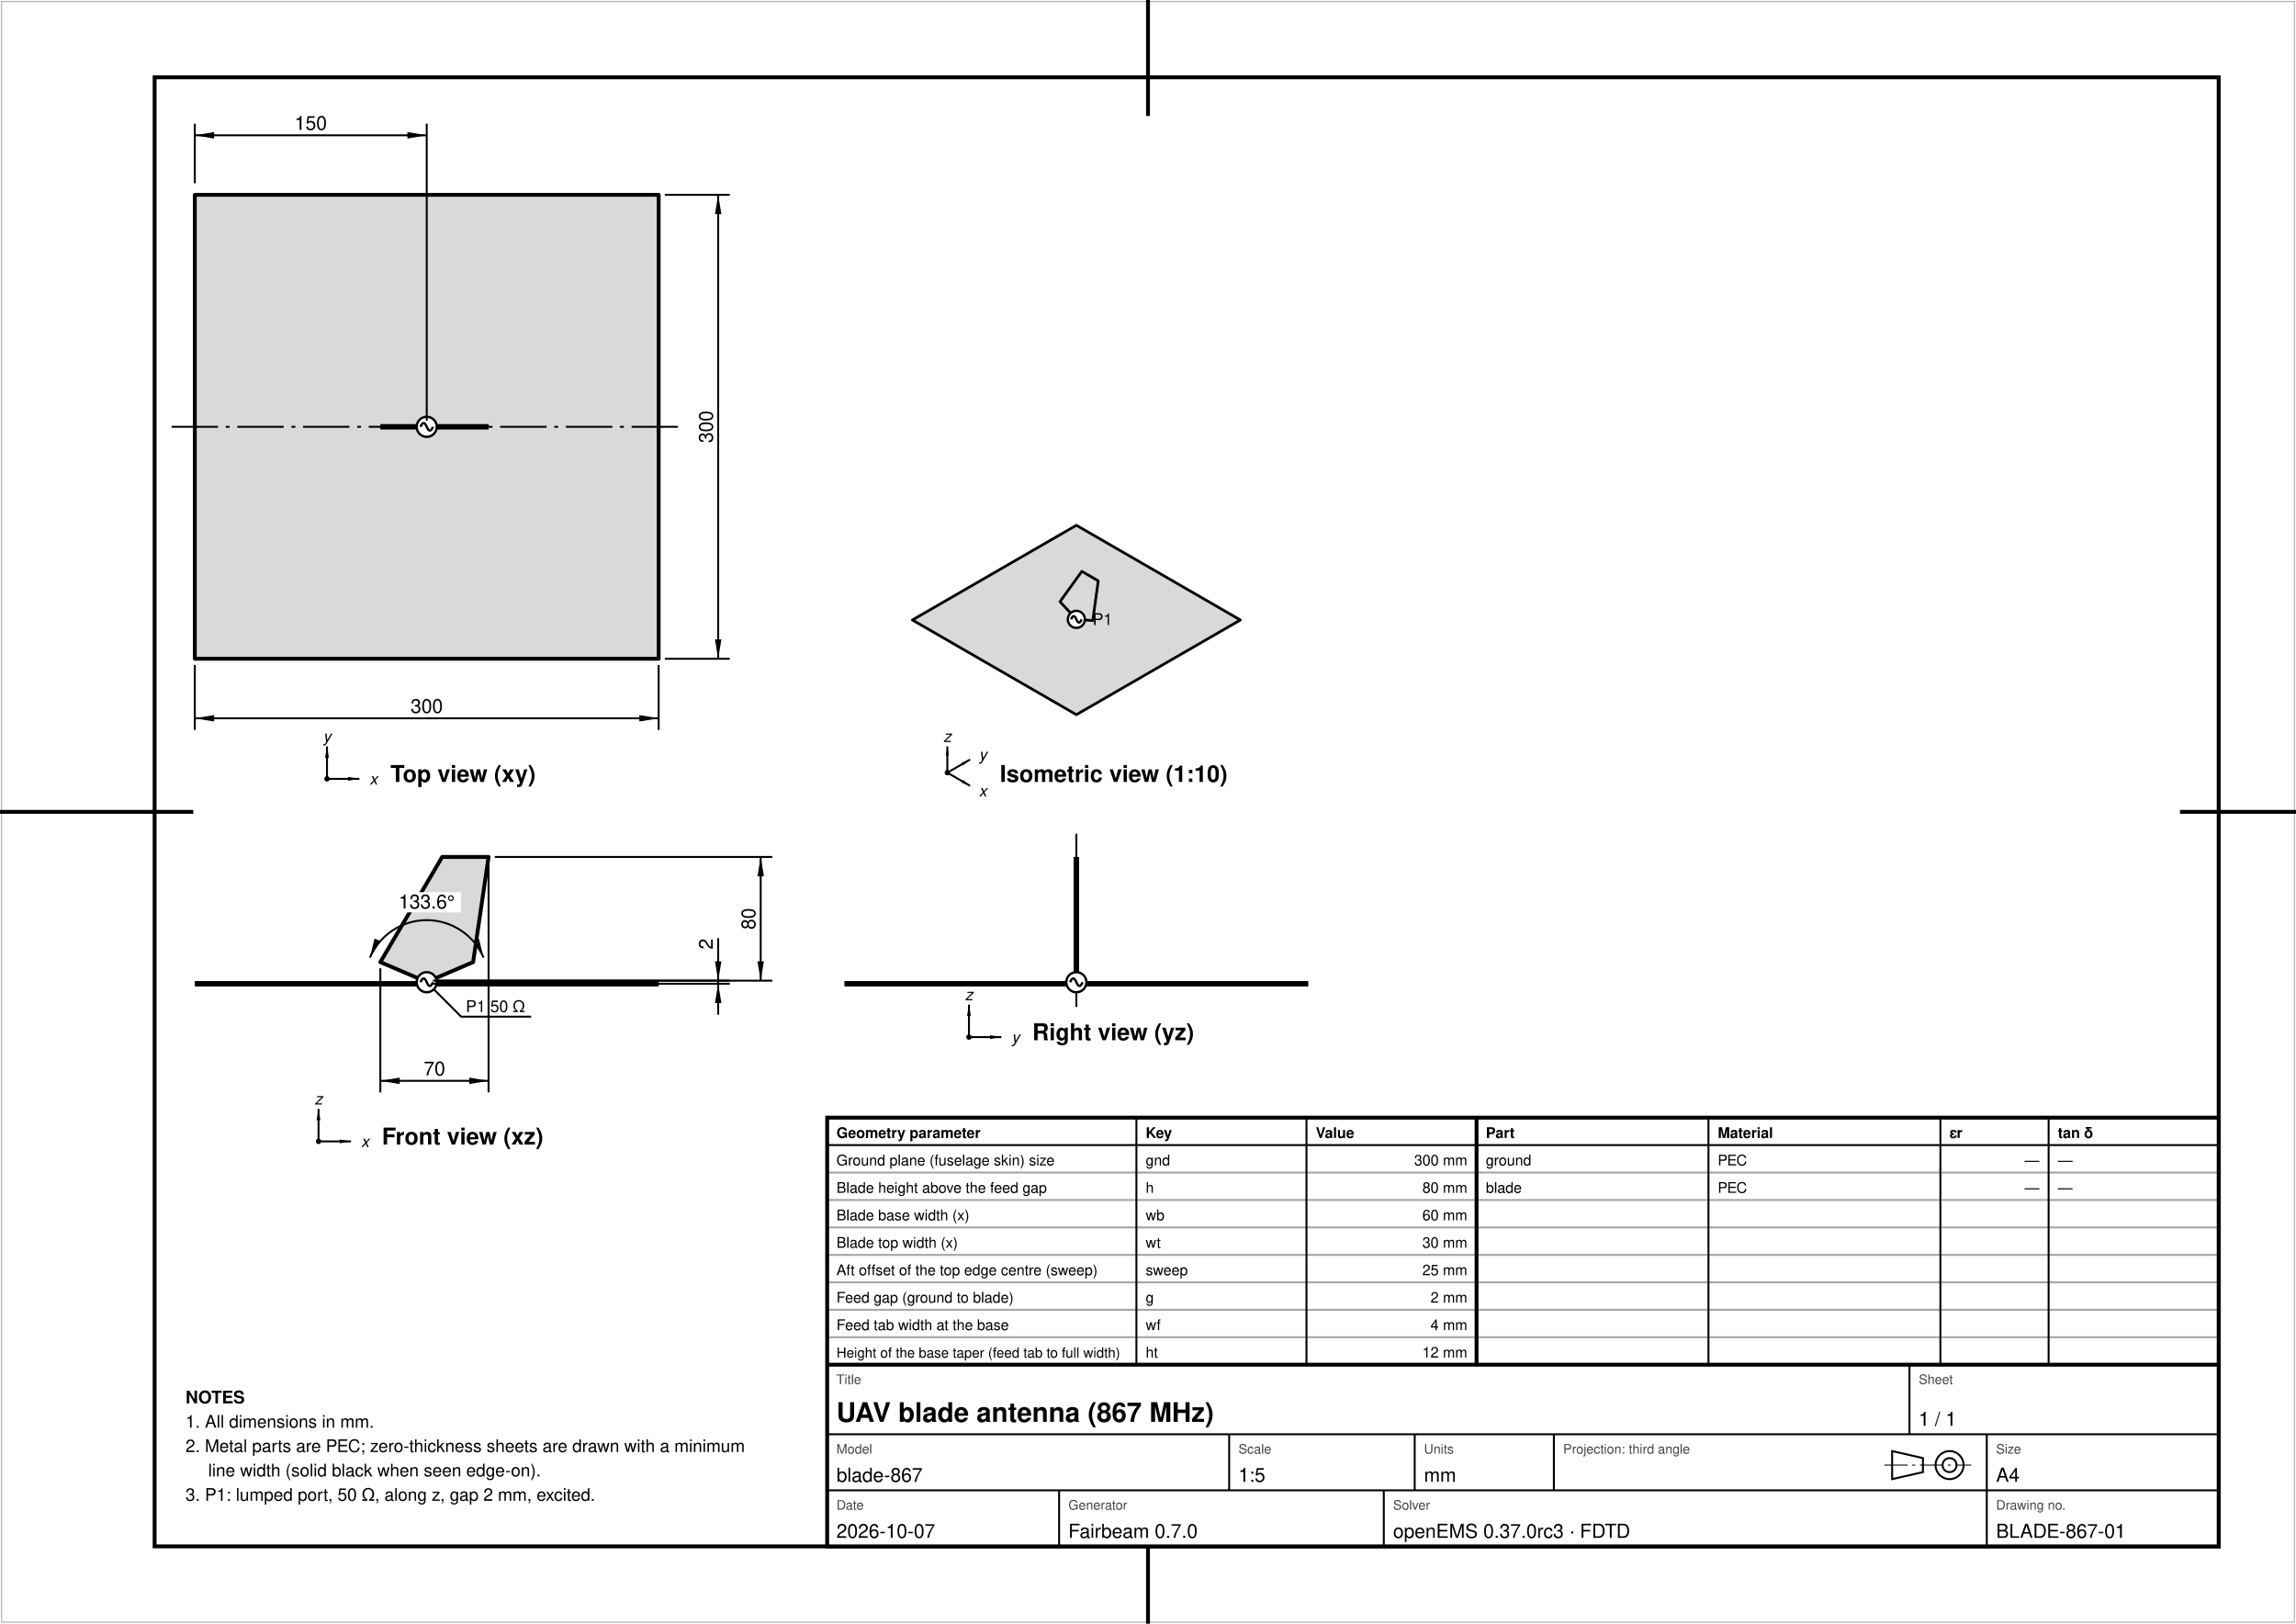
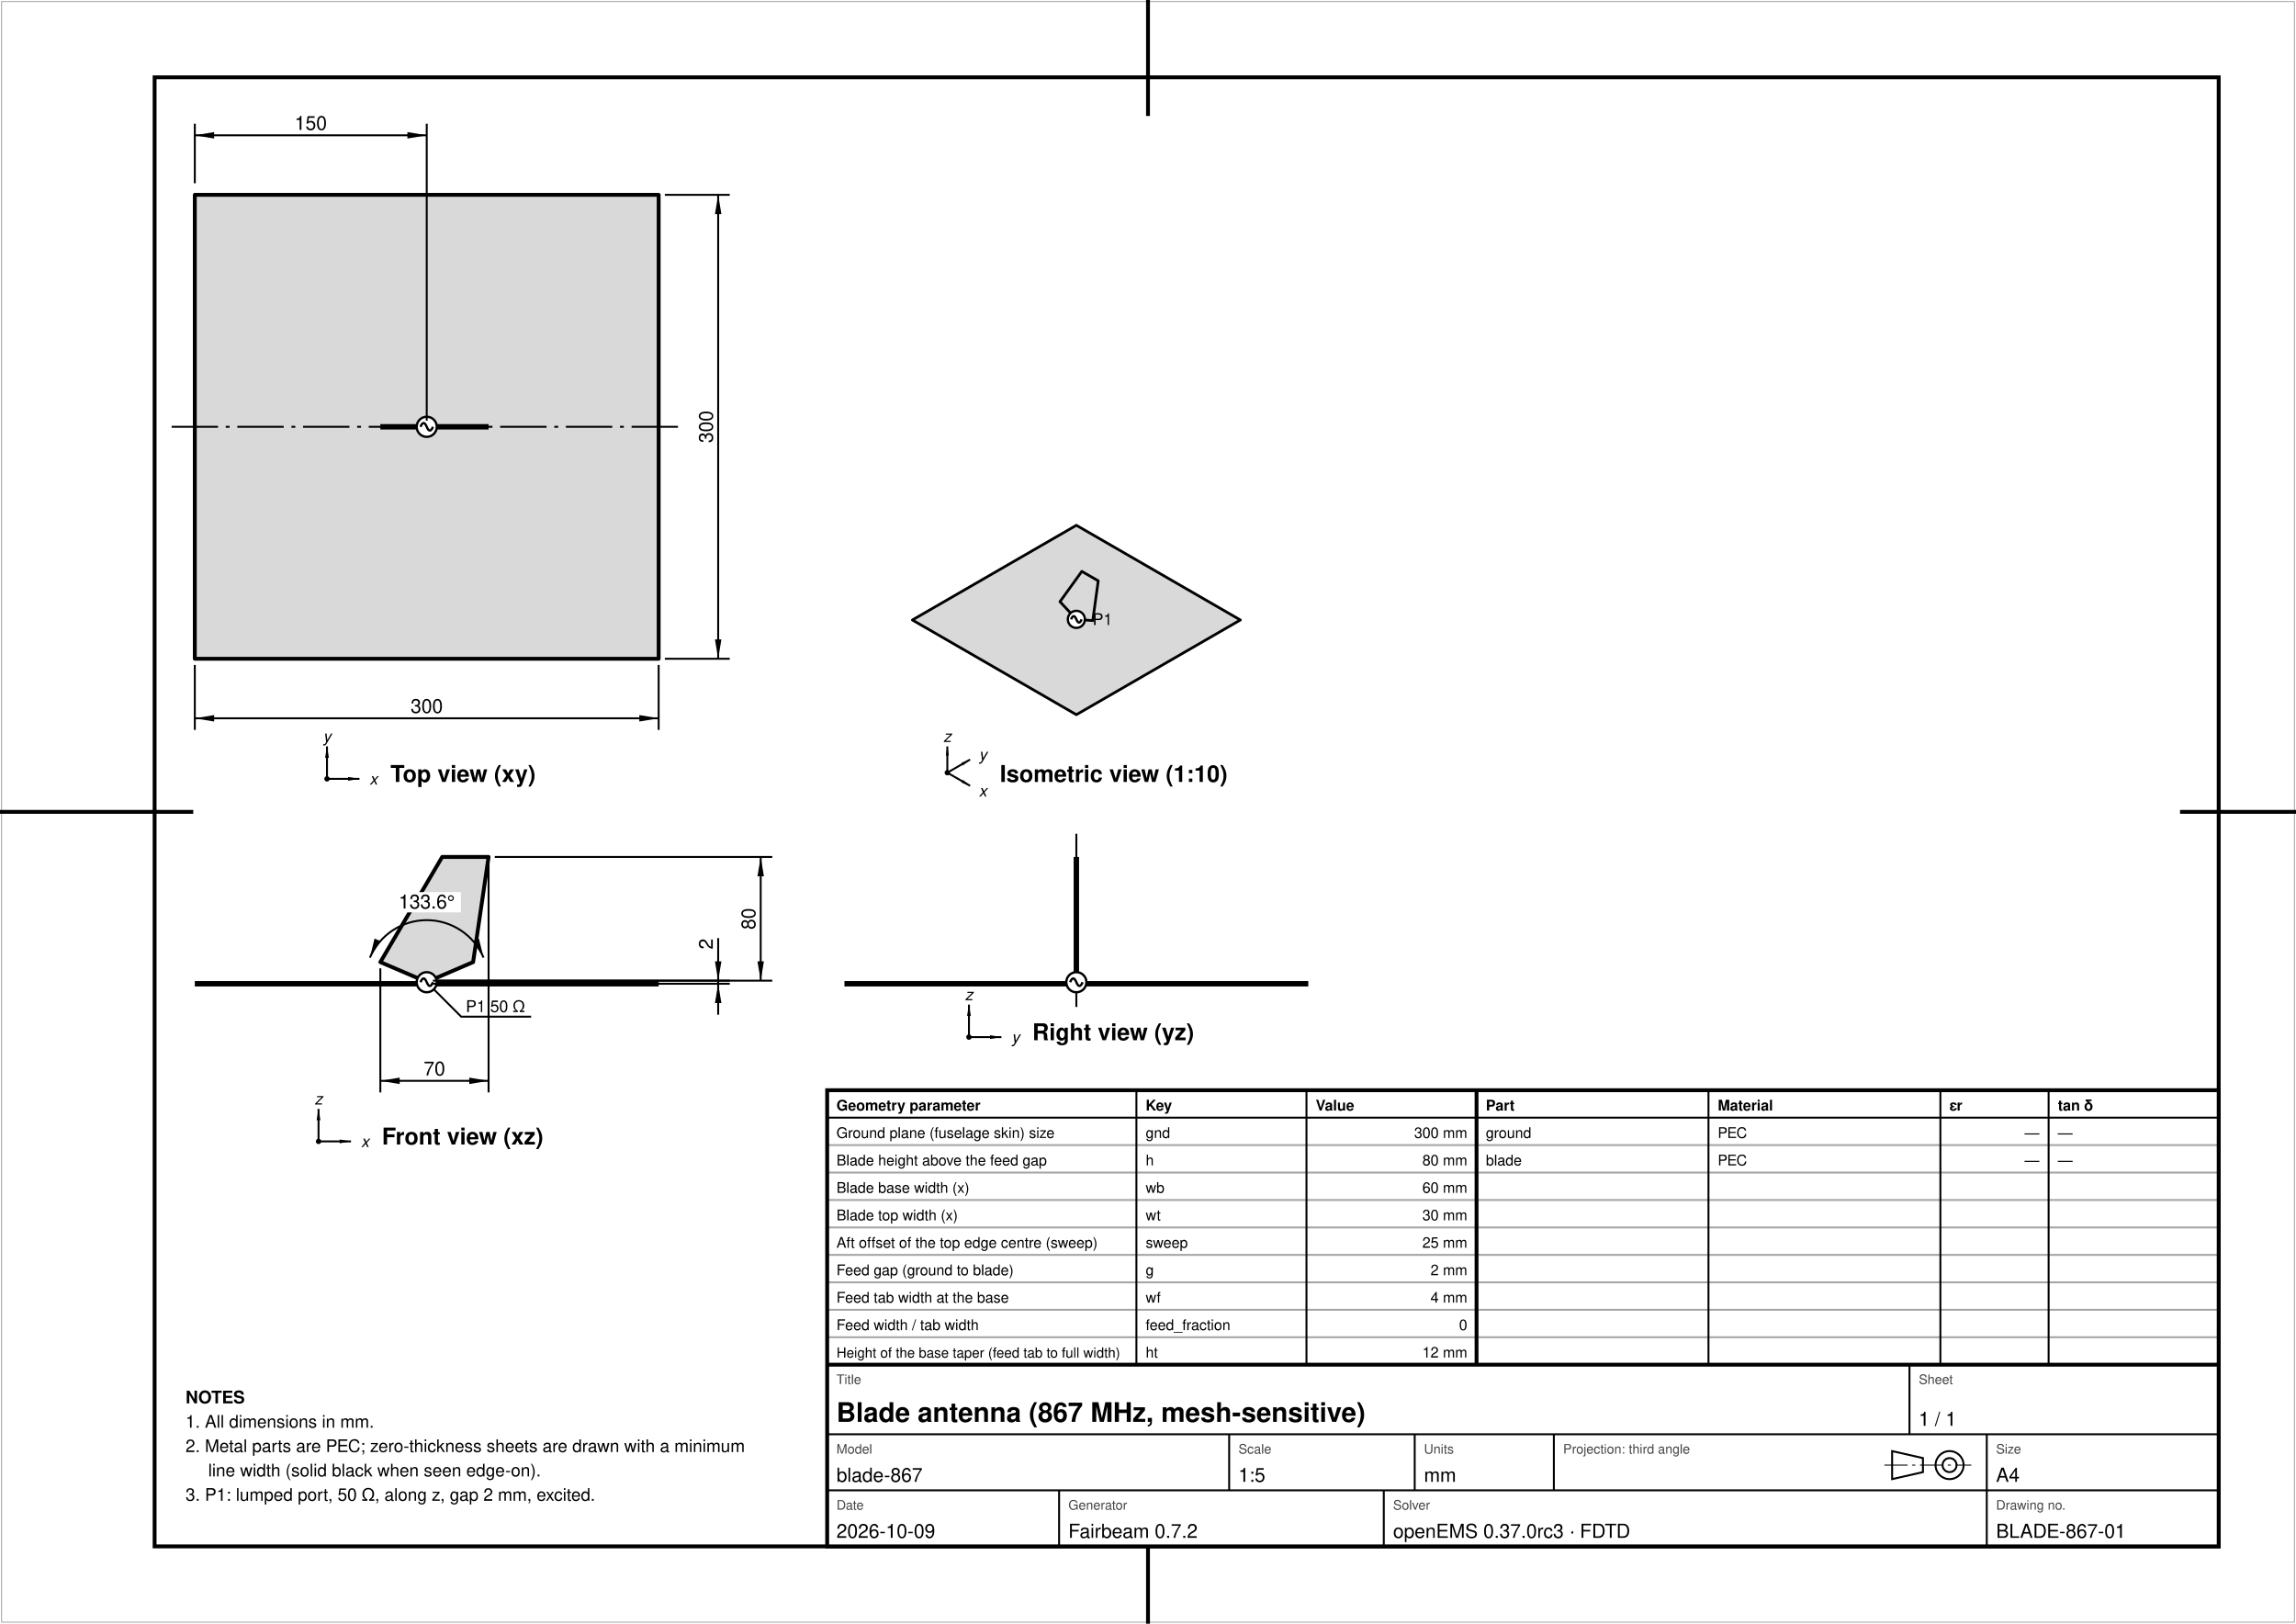
<svg xmlns="http://www.w3.org/2000/svg" version="1.1" width="297mm" height="210mm" viewBox="0 0 297 210" font-family="'IBM Plex Sans', Helvetica, Arial, sans-serif">
  <rect x="0" y="0" width="297" height="210" fill="#fff" stroke="none" />
  <g class="frame">
    <rect x="20" y="10" width="267" height="190" fill="none" stroke="#000" stroke-width="0.5" />
    <g stroke="#000" stroke-width="0.5">
      <line x1="148.5" y1="0" x2="148.5" y2="15" />
      <line x1="148.5" y1="195" x2="148.5" y2="210" />
      <line x1="0" y1="105" x2="25" y2="105" />
      <line x1="282" y1="105" x2="297" y2="105" />
    </g>
    <rect x="0.2" y="0.2" width="296.6" height="209.6" fill="none" stroke="#000" stroke-width="0.125" stroke-opacity="0.35" />
  </g>
  <g transform="translate(24.5 24.5)">
    <g class="view view-top">
      <g />
      <g fill="none" stroke="#000" stroke-width="0.35" />
      <g stroke-linejoin="round">
        <polygon points="0.7,60.7 60.7,60.7 60.7,0.7 0.7,0.7" fill="#d9d9d9" stroke="#000" stroke-width="0.5" />
        <rect x="24.7" y="30.35" width="14" height="0.7" fill="#000" stroke="none" />
      </g>
      <g stroke="#000" stroke-width="0.25" stroke-dasharray="6 1 0.5 1">
        <line x1="-2.3" y1="30.7" x2="63.7" y2="30.7" />
      </g>
      <g class="ports">
        <g>
          <circle cx="30.7" cy="30.7" r="1.3" fill="#fff" stroke="#000" stroke-width="0.3" />
          <path d="M29.894 30.7Q30.297 29.725 30.7 30.7T31.506 30.7" fill="none" stroke="#000" stroke-width="0.3" />
        </g>
      </g>
      <g class="dimensions">
        <g stroke="#000" stroke-width="0.25" fill="none">
          <line x1="0.7" y1="-0.8" x2="0.7" y2="-8.5" />
          <line x1="30.7" y1="29.9" x2="30.7" y2="-8.5" />
          <line x1="0.7" y1="-7" x2="30.7" y2="-7" />
          <line x1="0.7" y1="61.5" x2="0.7" y2="69.9" />
          <line x1="60.7" y1="61.5" x2="60.7" y2="69.9" />
          <line x1="0.7" y1="68.4" x2="60.7" y2="68.4" />
          <line x1="61.5" y1="0.7" x2="69.9" y2="0.7" />
          <line x1="61.5" y1="60.7" x2="69.9" y2="60.7" />
          <line x1="68.4" y1="0.7" x2="68.4" y2="60.7" />
        </g>
        <g>
          <polygon points="0.7,-7 3.2,-7.417 3.2,-6.583" fill="#000" stroke="none" />
          <polygon points="30.7,-7 28.2,-6.583 28.2,-7.417" fill="#000" stroke="none" />
          <polygon points="0.7,68.4 3.2,67.983 3.2,68.817" fill="#000" stroke="none" />
          <polygon points="60.7,68.4 58.2,68.817 58.2,67.983" fill="#000" stroke="none" />
          <polygon points="68.4,0.7 68.817,3.2 67.983,3.2" fill="#000" stroke="none" />
          <polygon points="68.4,60.7 67.983,58.2 68.817,58.2" fill="#000" stroke="none" />
        </g>
        <g fill="#000" font-size="2.5" stroke="none">
          <text x="15.7" y="-7.7" text-anchor="middle">150</text>
          <text x="30.7" y="67.7" text-anchor="middle">300</text>
          <text x="67.7" y="30.7" text-anchor="middle" transform="rotate(-90 67.7 30.7)">300</text>
        </g>
      </g>
      <g class="triad">
        <circle cx="17.799" cy="76.233" r="0.35" fill="#000" stroke="none" />
        <line x1="17.799" y1="76.233" x2="21.999" y2="76.233" stroke="#000" stroke-width="0.25" />
        <polygon points="21.999,76.233 20.529,76.478 20.529,75.988" fill="#000" stroke="none" />
        <text x="23.299" y="76.968" font-size="2.1" text-anchor="start" font-style="italic">x</text>
        <line x1="17.799" y1="76.233" x2="17.799" y2="72.033" stroke="#000" stroke-width="0.25" />
        <polygon points="17.799,72.033 18.044,73.503 17.554,73.503" fill="#000" stroke="none" />
        <text x="17.799" y="71.468" font-size="2.1" text-anchor="middle" font-style="italic">y</text>
      </g>
      <text x="25.999" y="76.633" font-size="3" font-weight="600">Top view (xy)</text>
    </g>
  </g>
  <g transform="translate(117.32 67.238)">
    <g class="view view-iso">
      <polygon points="0.7,12.947 21.913,25.195 43.126,12.947 21.913,0.7" fill="#d9d9d9" stroke="#000" stroke-width="0.35" stroke-linejoin="round" />
      <polygon points="21.772,12.702 22.055,12.866 24.035,13.029 24.742,7.885 22.62,6.66 19.792,10.58" fill="#d9d9d9" stroke="#000" stroke-width="0.35" stroke-linejoin="round" />
      <line x1="21.913" y1="12.947" x2="21.913" y2="12.784" stroke="#000" stroke-width="0.25" />
      <g>
        <circle cx="21.913" cy="12.866" r="1.105" fill="#fff" stroke="#000" stroke-width="0.3" />
        <path d="M21.228 12.866Q21.571 12.037 21.913 12.866T22.598 12.866" fill="none" stroke="#000" stroke-width="0.3" />
      </g>
      <text x="24.013" y="13.601" font-size="2.1">P1</text>
      <g class="triad">
        <circle cx="5.221" cy="32.695" r="0.35" fill="#000" stroke="none" />
        <line x1="5.221" y1="32.695" x2="8.166" y2="34.395" stroke="#000" stroke-width="0.25" />
        <polygon points="8.166,34.395 7.036,33.972 7.234,33.628" fill="#000" stroke="none" />
        <text x="9.292" y="35.78" font-size="2.1" text-anchor="start" font-style="italic">x</text>
        <line x1="5.221" y1="32.695" x2="8.166" y2="30.995" stroke="#000" stroke-width="0.25" />
        <polygon points="8.166,30.995 7.234,31.762 7.036,31.418" fill="#000" stroke="none" />
        <text x="9.292" y="31.08" font-size="2.1" text-anchor="start" font-style="italic">y</text>
        <line x1="5.221" y1="32.695" x2="5.221" y2="29.295" stroke="#000" stroke-width="0.25" />
        <polygon points="5.221,29.295 5.42,30.485 5.023,30.485" fill="#000" stroke="none" />
        <text x="5.221" y="28.73" font-size="2.1" text-anchor="middle" font-style="italic">z</text>
      </g>
      <text x="12.021" y="33.895" font-size="3" font-weight="600">Isometric view (1:10)</text>
    </g>
  </g>
  <g transform="translate(24.5 110.133)">
    <g class="view view-front">
      <g />
      <g fill="none" stroke="#000" stroke-width="0.35" />
      <g stroke-linejoin="round">
        <polygon points="30.3,16.7 31.1,16.7 36.7,14.3 38.7,0.7 32.7,0.7 24.7,14.3" fill="#d9d9d9" stroke="#000" stroke-width="0.5" />
        <rect x="0.7" y="16.75" width="60" height="0.7" fill="#000" stroke="none" />
      </g>
      <g class="ports">
        <line x1="30.7" y1="17.1" x2="30.7" y2="16.7" stroke="#000" stroke-width="0.25" />
        <g>
          <circle cx="30.7" cy="16.9" r="1.3" fill="#fff" stroke="#000" stroke-width="0.3" />
          <path d="M29.894 16.9Q30.297 15.925 30.7 16.9T31.506 16.9" fill="none" stroke="#000" stroke-width="0.3" />
        </g>
        <g>
          <polyline points="31.619,17.819 35.155,21.355 44.202,21.355" fill="none" stroke="#000" stroke-width="0.25" />
          <rect x="35.155" y="19.36" width="9.047" height="1.795" fill="#fff" stroke="none" fill-opacity="0.85" />
          <text x="35.755" y="20.755" font-size="2.1" text-anchor="start">P1 50 Ω</text>
        </g>
      </g>
      <g class="dimensions">
        <g stroke="#000" stroke-width="0.25" fill="none">
          <line x1="24.7" y1="15.1" x2="24.7" y2="31.155" />
          <line x1="38.7" y1="1.5" x2="38.7" y2="31.155" />
          <line x1="24.7" y1="29.655" x2="38.7" y2="29.655" />
          <line x1="31.5" y1="16.7" x2="69.9" y2="16.7" />
          <line x1="31.5" y1="17.1" x2="69.9" y2="17.1" />
          <line x1="68.4" y1="11.2" x2="68.4" y2="21.1" />
          <line x1="39.5" y1="0.7" x2="75.4" y2="0.7" />
          <line x1="31.9" y1="16.7" x2="75.4" y2="16.7" />
          <line x1="73.9" y1="0.7" x2="73.9" y2="16.7" />
        </g>
        <g>
          <polygon points="24.7,29.655 27.2,29.238 27.2,30.071" fill="#000" stroke="none" />
          <polygon points="38.7,29.655 36.2,30.071 36.2,29.238" fill="#000" stroke="none" />
          <polygon points="68.4,16.7 67.983,14.2 68.817,14.2" fill="#000" stroke="none" />
          <polygon points="68.4,17.1 68.817,19.6 67.983,19.6" fill="#000" stroke="none" />
          <polygon points="73.9,0.7 74.317,3.2 73.483,3.2" fill="#000" stroke="none" />
          <polygon points="73.9,16.7 73.483,14.2 74.317,14.2" fill="#000" stroke="none" />
        </g>
        <g fill="#000" font-size="2.5" stroke="none">
          <text x="31.7" y="28.955" text-anchor="middle">70</text>
          <text x="67.7" y="11.95" text-anchor="middle" transform="rotate(-90 67.7 11.95)">2</text>
          <text x="73.2" y="8.7" text-anchor="middle" transform="rotate(-90 73.2 8.7)">80</text>
        </g>
      </g>
      <g class="angle">
        <polyline points="23.347,13.72 23.596,13.193 23.882,12.686 24.205,12.2 24.563,11.74 24.952,11.307 25.373,10.903 25.822,10.531 26.296,10.193 26.794,9.89 27.313,9.624 27.849,9.397 28.401,9.209 28.965,9.062 29.538,8.956 30.118,8.893 30.7,8.871 31.282,8.893 31.862,8.956 32.435,9.062 32.999,9.209 33.551,9.397 34.087,9.624 34.606,9.89 35.104,10.193 35.578,10.531 36.027,10.903 36.448,11.307 36.837,11.74 37.195,12.2 37.518,12.686 37.804,13.193 38.053,13.72" fill="none" stroke="#000" stroke-width="0.25" />
        <polygon points="23.347,13.72 23.949,11.258 24.715,11.586" fill="#000" stroke="none" />
        <polygon points="38.053,13.72 36.685,11.586 37.451,11.258" fill="#000" stroke="none" />
        <rect x="26.275" y="5.246" width="8.85" height="2.625" fill="#fff" stroke="none" />
        <text x="30.7" y="7.371" font-size="2.5" text-anchor="middle" fill="#000">133.6°</text>
      </g>
      <g class="triad">
        <circle cx="16.704" cy="37.488" r="0.35" fill="#000" stroke="none" />
        <line x1="16.704" y1="37.488" x2="20.904" y2="37.488" stroke="#000" stroke-width="0.25" />
        <polygon points="20.904,37.488 19.434,37.733 19.434,37.243" fill="#000" stroke="none" />
        <text x="22.204" y="38.223" font-size="2.1" text-anchor="start" font-style="italic">x</text>
        <line x1="16.704" y1="37.488" x2="16.704" y2="33.288" stroke="#000" stroke-width="0.25" />
        <polygon points="16.704,33.288 16.949,34.758 16.459,34.758" fill="#000" stroke="none" />
        <text x="16.704" y="32.723" font-size="2.1" text-anchor="middle" font-style="italic">z</text>
      </g>
      <text x="24.904" y="37.888" font-size="3" font-weight="600">Front view (xz)</text>
    </g>
  </g>
  <g transform="translate(108.533 110.133)">
    <g class="view view-side">
      <g />
      <g fill="none" stroke="#000" stroke-width="0.35" />
      <g stroke-linejoin="round">
        <rect x="30.35" y="0.7" width="0.7" height="16" fill="#000" stroke="none" />
        <rect x="0.7" y="16.75" width="60" height="0.7" fill="#000" stroke="none" />
      </g>
      <g stroke="#000" stroke-width="0.25" stroke-dasharray="6 1 0.5 1">
        <line x1="30.7" y1="-2.3" x2="30.7" y2="20.1" />
      </g>
      <g class="ports">
        <line x1="30.7" y1="17.1" x2="30.7" y2="16.7" stroke="#000" stroke-width="0.25" />
        <g>
          <circle cx="30.7" cy="16.9" r="1.3" fill="#fff" stroke="#000" stroke-width="0.3" />
          <path d="M29.894 16.9Q30.297 15.925 30.7 16.9T31.506 16.9" fill="none" stroke="#000" stroke-width="0.3" />
        </g>
      </g>
      <g class="triad">
        <circle cx="16.806" cy="24" r="0.35" fill="#000" stroke="none" />
        <line x1="16.806" y1="24" x2="21.006" y2="24" stroke="#000" stroke-width="0.25" />
        <polygon points="21.006,24 19.536,24.245 19.536,23.755" fill="#000" stroke="none" />
        <text x="22.306" y="24.735" font-size="2.1" text-anchor="start" font-style="italic">y</text>
        <line x1="16.806" y1="24" x2="16.806" y2="19.8" stroke="#000" stroke-width="0.25" />
        <polygon points="16.806,19.8 17.051,21.27 16.561,21.27" fill="#000" stroke="none" />
        <text x="16.806" y="19.235" font-size="2.1" text-anchor="middle" font-style="italic">z</text>
      </g>
      <text x="25.006" y="24.4" font-size="3" font-weight="600">Right view (yz)</text>
    </g>
  </g>
  <g font-size="2.25" fill="#000" class="notes">
    <text x="24" y="181.5" font-weight="600">NOTES</text>
    <text x="24" y="184.65">1. All dimensions in mm.</text>
    <text x="24" y="187.8">2. Metal parts are PEC; zero-thickness sheets are drawn with a minimum</text>
    <text x="26.925" y="190.95">line width (solid black when seen edge-on).</text>
    <text x="24" y="194.1">3. P1: lumped port, 50 Ω, along z, gap 2 mm, excited.</text>
  </g>
  <g class="title-block">
-     <rect x="107" y="144.55" width="180" height="55.45" fill="#fff" stroke="#000" stroke-width="0.5" />
-     <line x1="191" y1="144.55" x2="191" y2="176.5" stroke="#000" stroke-width="0.5" />
+     <rect x="107" y="141" width="180" height="59" fill="#fff" stroke="#000" stroke-width="0.5" />
+     <line x1="191" y1="141" x2="191" y2="176.5" stroke="#000" stroke-width="0.5" />
    <line x1="107" y1="176.5" x2="287" y2="176.5" stroke="#000" stroke-width="0.5" />
    <line x1="247" y1="176.5" x2="247" y2="185.5" stroke="#000" stroke-width="0.25" />
    <line x1="107" y1="185.5" x2="287" y2="185.5" stroke="#000" stroke-width="0.25" />
    <line x1="159" y1="185.5" x2="159" y2="192.75" stroke="#000" stroke-width="0.25" />
    <line x1="183" y1="185.5" x2="183" y2="192.75" stroke="#000" stroke-width="0.25" />
    <line x1="201" y1="185.5" x2="201" y2="192.75" stroke="#000" stroke-width="0.25" />
    <g>
      <polygon points="244.756,187.675 248.744,188.581 248.744,190.394 244.756,191.3" fill="none" stroke="#000" stroke-width="0.25" />
      <circle cx="252.188" cy="189.488" r="1.813" fill="none" stroke="#000" stroke-width="0.25" />
      <circle cx="252.188" cy="189.488" r="0.906" fill="none" stroke="#000" stroke-width="0.25" />
      <line x1="243.756" y1="189.488" x2="255" y2="189.488" stroke="#000" stroke-width="0.125" stroke-dasharray="3 0.6 0.4 0.6" />
    </g>
    <line x1="257" y1="185.5" x2="257" y2="192.75" stroke="#000" stroke-width="0.25" />
    <line x1="107" y1="192.75" x2="287" y2="192.75" stroke="#000" stroke-width="0.25" />
    <line x1="137" y1="192.75" x2="137" y2="200" stroke="#000" stroke-width="0.25" />
    <line x1="179" y1="192.75" x2="179" y2="200" stroke="#000" stroke-width="0.25" />
    <line x1="257" y1="192.75" x2="257" y2="200" stroke="#000" stroke-width="0.25" />
    <g stroke="#000" stroke-width="0.25">
-       <line x1="107" y1="148.1" x2="287" y2="148.1" stroke-opacity="1" />
+       <line x1="107" y1="144.55" x2="287" y2="144.55" stroke-opacity="1" />
+       <line x1="107" y1="148.1" x2="287" y2="148.1" stroke-opacity="0.35" />
      <line x1="107" y1="151.65" x2="287" y2="151.65" stroke-opacity="0.35" />
      <line x1="107" y1="155.2" x2="287" y2="155.2" stroke-opacity="0.35" />
      <line x1="107" y1="158.75" x2="287" y2="158.75" stroke-opacity="0.35" />
      <line x1="107" y1="162.3" x2="287" y2="162.3" stroke-opacity="0.35" />
      <line x1="107" y1="165.85" x2="287" y2="165.85" stroke-opacity="0.35" />
      <line x1="107" y1="169.4" x2="287" y2="169.4" stroke-opacity="0.35" />
      <line x1="107" y1="172.95" x2="287" y2="172.95" stroke-opacity="0.35" />
-       <line x1="147" y1="144.55" x2="147" y2="176.5" />
-       <line x1="169" y1="144.55" x2="169" y2="176.5" />
-       <line x1="221" y1="144.55" x2="221" y2="176.5" />
-       <line x1="251" y1="144.55" x2="251" y2="176.5" />
-       <line x1="265" y1="144.55" x2="265" y2="176.5" />
+       <line x1="147" y1="141" x2="147" y2="176.5" />
+       <line x1="169" y1="141" x2="169" y2="176.5" />
+       <line x1="221" y1="141" x2="221" y2="176.5" />
+       <line x1="251" y1="141" x2="251" y2="176.5" />
+       <line x1="265" y1="141" x2="265" y2="176.5" />
    </g>
    <g fill="#000">
-       <text x="108.2" y="147.177" font-weight="600" font-size="1.9">Geometry parameter</text>
-       <text x="108.2" y="150.727" font-size="1.9">Ground plane (fuselage skin) size</text>
-       <text x="108.2" y="154.277" font-size="1.9">Blade height above the feed gap</text>
-       <text x="108.2" y="157.827" font-size="1.9">Blade base width (x)</text>
-       <text x="108.2" y="161.377" font-size="1.9">Blade top width (x)</text>
-       <text x="108.2" y="164.927" font-size="1.9">Aft offset of the top edge centre (sweep)</text>
-       <text x="108.2" y="168.477" font-size="1.9">Feed gap (ground to blade)</text>
-       <text x="108.2" y="172.027" font-size="1.9">Feed tab width at the base</text>
+       <text x="108.2" y="143.627" font-weight="600" font-size="1.9">Geometry parameter</text>
+       <text x="108.2" y="147.177" font-size="1.9">Ground plane (fuselage skin) size</text>
+       <text x="108.2" y="150.727" font-size="1.9">Blade height above the feed gap</text>
+       <text x="108.2" y="154.277" font-size="1.9">Blade base width (x)</text>
+       <text x="108.2" y="157.827" font-size="1.9">Blade top width (x)</text>
+       <text x="108.2" y="161.377" font-size="1.9">Aft offset of the top edge centre (sweep)</text>
+       <text x="108.2" y="164.927" font-size="1.9">Feed gap (ground to blade)</text>
+       <text x="108.2" y="168.477" font-size="1.9">Feed tab width at the base</text>
+       <text x="108.2" y="172.027" font-size="1.9">Feed width / tab width</text>
      <text x="108.2" y="175.577" font-size="1.794">Height of the base taper (feed tab to full width)</text>
-       <text x="148.2" y="147.177" font-weight="600" font-size="1.9">Key</text>
-       <text x="148.2" y="150.727" font-size="1.9">gnd</text>
-       <text x="148.2" y="154.277" font-size="1.9">h</text>
-       <text x="148.2" y="157.827" font-size="1.9">wb</text>
-       <text x="148.2" y="161.377" font-size="1.9">wt</text>
-       <text x="148.2" y="164.927" font-size="1.9">sweep</text>
-       <text x="148.2" y="168.477" font-size="1.9">g</text>
-       <text x="148.2" y="172.027" font-size="1.9">wf</text>
+       <text x="148.2" y="143.627" font-weight="600" font-size="1.9">Key</text>
+       <text x="148.2" y="147.177" font-size="1.9">gnd</text>
+       <text x="148.2" y="150.727" font-size="1.9">h</text>
+       <text x="148.2" y="154.277" font-size="1.9">wb</text>
+       <text x="148.2" y="157.827" font-size="1.9">wt</text>
+       <text x="148.2" y="161.377" font-size="1.9">sweep</text>
+       <text x="148.2" y="164.927" font-size="1.9">g</text>
+       <text x="148.2" y="168.477" font-size="1.9">wf</text>
+       <text x="148.2" y="172.027" font-size="1.9">feed_fraction</text>
      <text x="148.2" y="175.577" font-size="1.9">ht</text>
-       <text x="170.2" y="147.177" font-weight="600" font-size="1.9">Value</text>
-       <text x="189.8" y="150.727" text-anchor="end" font-size="1.9">300 mm</text>
-       <text x="189.8" y="154.277" text-anchor="end" font-size="1.9">80 mm</text>
-       <text x="189.8" y="157.827" text-anchor="end" font-size="1.9">60 mm</text>
-       <text x="189.8" y="161.377" text-anchor="end" font-size="1.9">30 mm</text>
-       <text x="189.8" y="164.927" text-anchor="end" font-size="1.9">25 mm</text>
-       <text x="189.8" y="168.477" text-anchor="end" font-size="1.9">2 mm</text>
-       <text x="189.8" y="172.027" text-anchor="end" font-size="1.9">4 mm</text>
+       <text x="170.2" y="143.627" font-weight="600" font-size="1.9">Value</text>
+       <text x="189.8" y="147.177" text-anchor="end" font-size="1.9">300 mm</text>
+       <text x="189.8" y="150.727" text-anchor="end" font-size="1.9">80 mm</text>
+       <text x="189.8" y="154.277" text-anchor="end" font-size="1.9">60 mm</text>
+       <text x="189.8" y="157.827" text-anchor="end" font-size="1.9">30 mm</text>
+       <text x="189.8" y="161.377" text-anchor="end" font-size="1.9">25 mm</text>
+       <text x="189.8" y="164.927" text-anchor="end" font-size="1.9">2 mm</text>
+       <text x="189.8" y="168.477" text-anchor="end" font-size="1.9">4 mm</text>
+       <text x="189.8" y="172.027" text-anchor="end" font-size="1.9">0</text>
      <text x="189.8" y="175.577" text-anchor="end" font-size="1.9">12 mm</text>
-       <text x="192.2" y="147.177" font-weight="600" font-size="1.9">Part</text>
-       <text x="192.2" y="150.727" font-size="1.9">ground</text>
-       <text x="192.2" y="154.277" font-size="1.9">blade</text>
-       <text x="222.2" y="147.177" font-weight="600" font-size="1.9">Material</text>
+       <text x="192.2" y="143.627" font-weight="600" font-size="1.9">Part</text>
+       <text x="192.2" y="147.177" font-size="1.9">ground</text>
+       <text x="192.2" y="150.727" font-size="1.9">blade</text>
+       <text x="222.2" y="143.627" font-weight="600" font-size="1.9">Material</text>
+       <text x="222.2" y="147.177" font-size="1.9">PEC</text>
      <text x="222.2" y="150.727" font-size="1.9">PEC</text>
-       <text x="222.2" y="154.277" font-size="1.9">PEC</text>
-       <text x="252.2" y="147.177" font-weight="600" font-size="1.9">εr</text>
+       <text x="252.2" y="143.627" font-weight="600" font-size="1.9">εr</text>
+       <text x="263.8" y="147.177" text-anchor="end" font-size="1.9">—</text>
      <text x="263.8" y="150.727" text-anchor="end" font-size="1.9">—</text>
-       <text x="263.8" y="154.277" text-anchor="end" font-size="1.9">—</text>
-       <text x="266.2" y="147.177" font-weight="600" font-size="1.9">tan δ</text>
+       <text x="266.2" y="143.627" font-weight="600" font-size="1.9">tan δ</text>
+       <text x="266.2" y="147.177" font-size="1.9">—</text>
      <text x="266.2" y="150.727" font-size="1.9">—</text>
-       <text x="266.2" y="154.277" font-size="1.9">—</text>
      <text x="108.2" y="179" font-size="1.7" fill="#444">Title</text>
-       <text x="108.2" y="183.9" font-size="3.5" font-weight="600">UAV blade antenna (867 MHz)</text>
+       <text x="108.2" y="183.9" font-size="3.5" font-weight="600">Blade antenna (867 MHz, mesh-sensitive)</text>
      <text x="248.2" y="179" font-size="1.7" fill="#444">Sheet</text>
      <text x="248.2" y="184.4" font-size="2.5">1 / 1</text>
      <text x="108.2" y="188" font-size="1.7" fill="#444">Model</text>
      <text x="108.2" y="191.65" font-size="2.5">blade-867</text>
      <text x="160.2" y="188" font-size="1.7" fill="#444">Scale</text>
      <text x="160.2" y="191.65" font-size="2.5">1:5</text>
      <text x="184.2" y="188" font-size="1.7" fill="#444">Units</text>
      <text x="184.2" y="191.65" font-size="2.5">mm</text>
      <text x="202.2" y="188" font-size="1.7" fill="#444">Projection: third angle</text>
      <text x="258.2" y="188" font-size="1.7" fill="#444">Size</text>
      <text x="258.2" y="191.65" font-size="2.5">A4</text>
      <text x="108.2" y="195.25" font-size="1.7" fill="#444">Date</text>
-       <text x="108.2" y="198.9" font-size="2.5">2026-10-07</text>
+       <text x="108.2" y="198.9" font-size="2.5">2026-10-09</text>
      <text x="138.2" y="195.25" font-size="1.7" fill="#444">Generator</text>
-       <text x="138.2" y="198.9" font-size="2.5">Fairbeam 0.7.0</text>
+       <text x="138.2" y="198.9" font-size="2.5">Fairbeam 0.7.2</text>
      <text x="180.2" y="195.25" font-size="1.7" fill="#444">Solver</text>
      <text x="180.2" y="198.9" font-size="2.5">openEMS 0.37.0rc3 · FDTD</text>
      <text x="258.2" y="195.25" font-size="1.7" fill="#444">Drawing no.</text>
      <text x="258.2" y="198.9" font-size="2.5">BLADE-867-01</text>
    </g>
  </g>
</svg>
